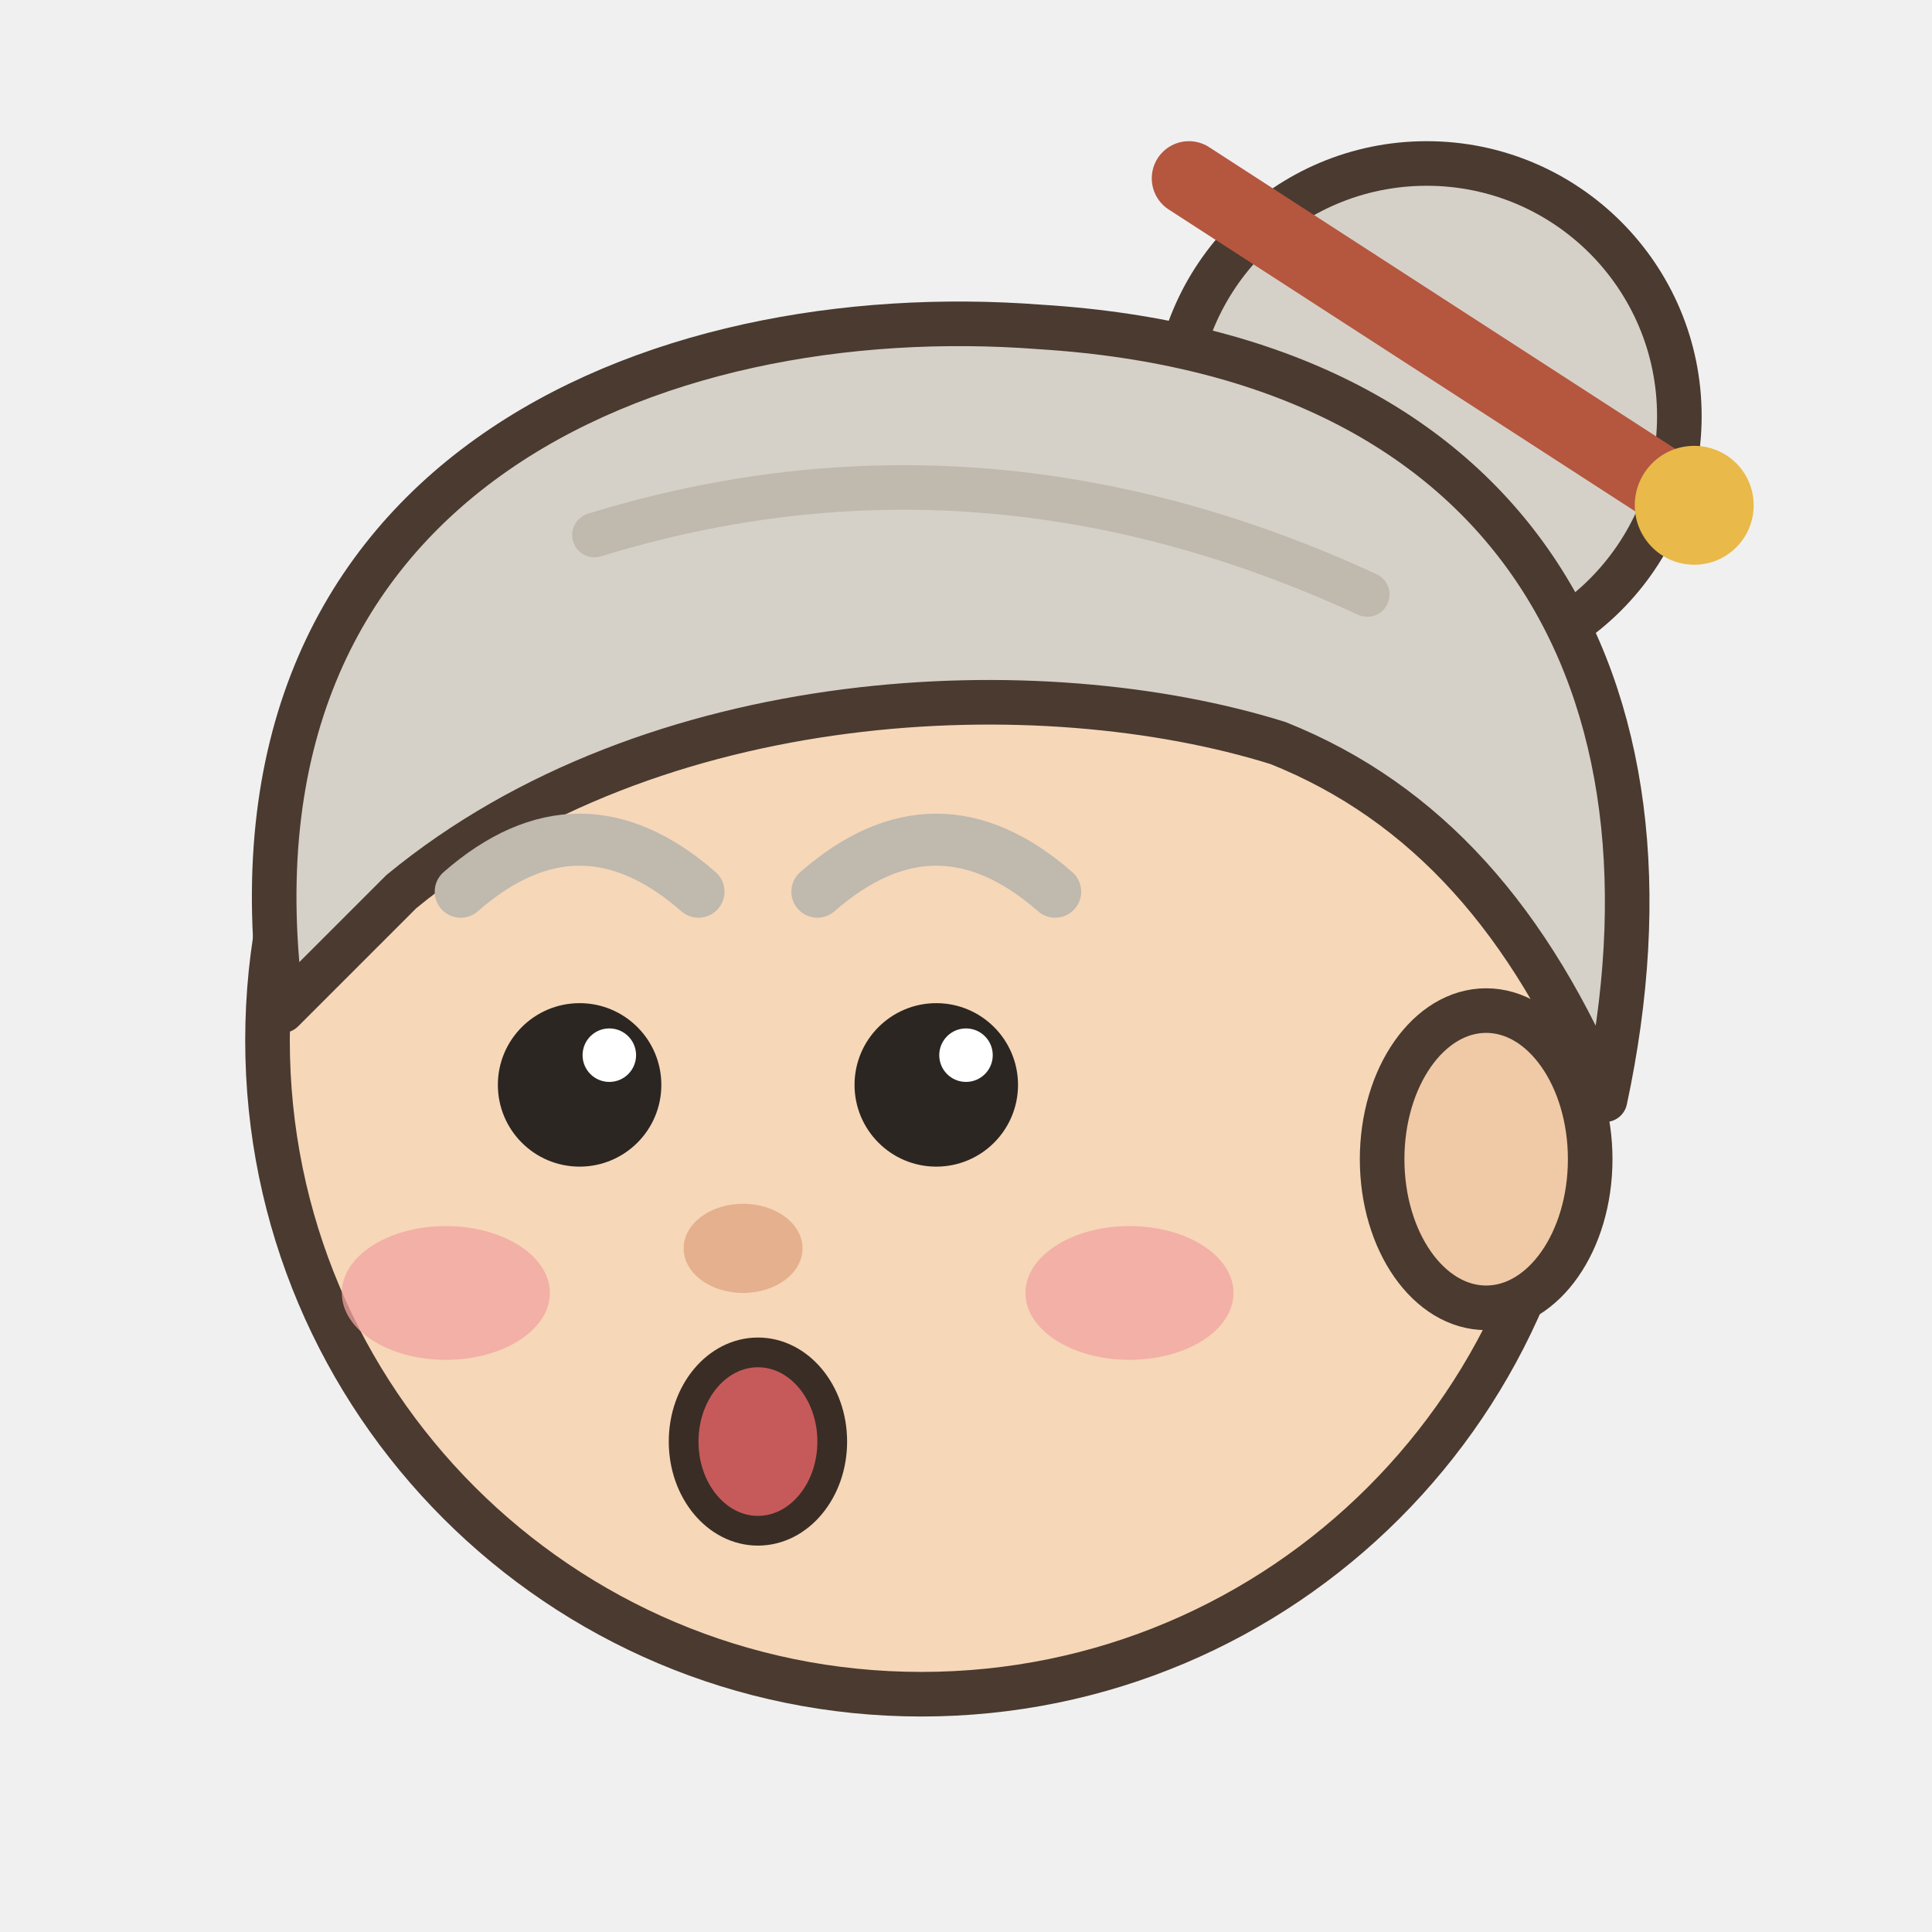
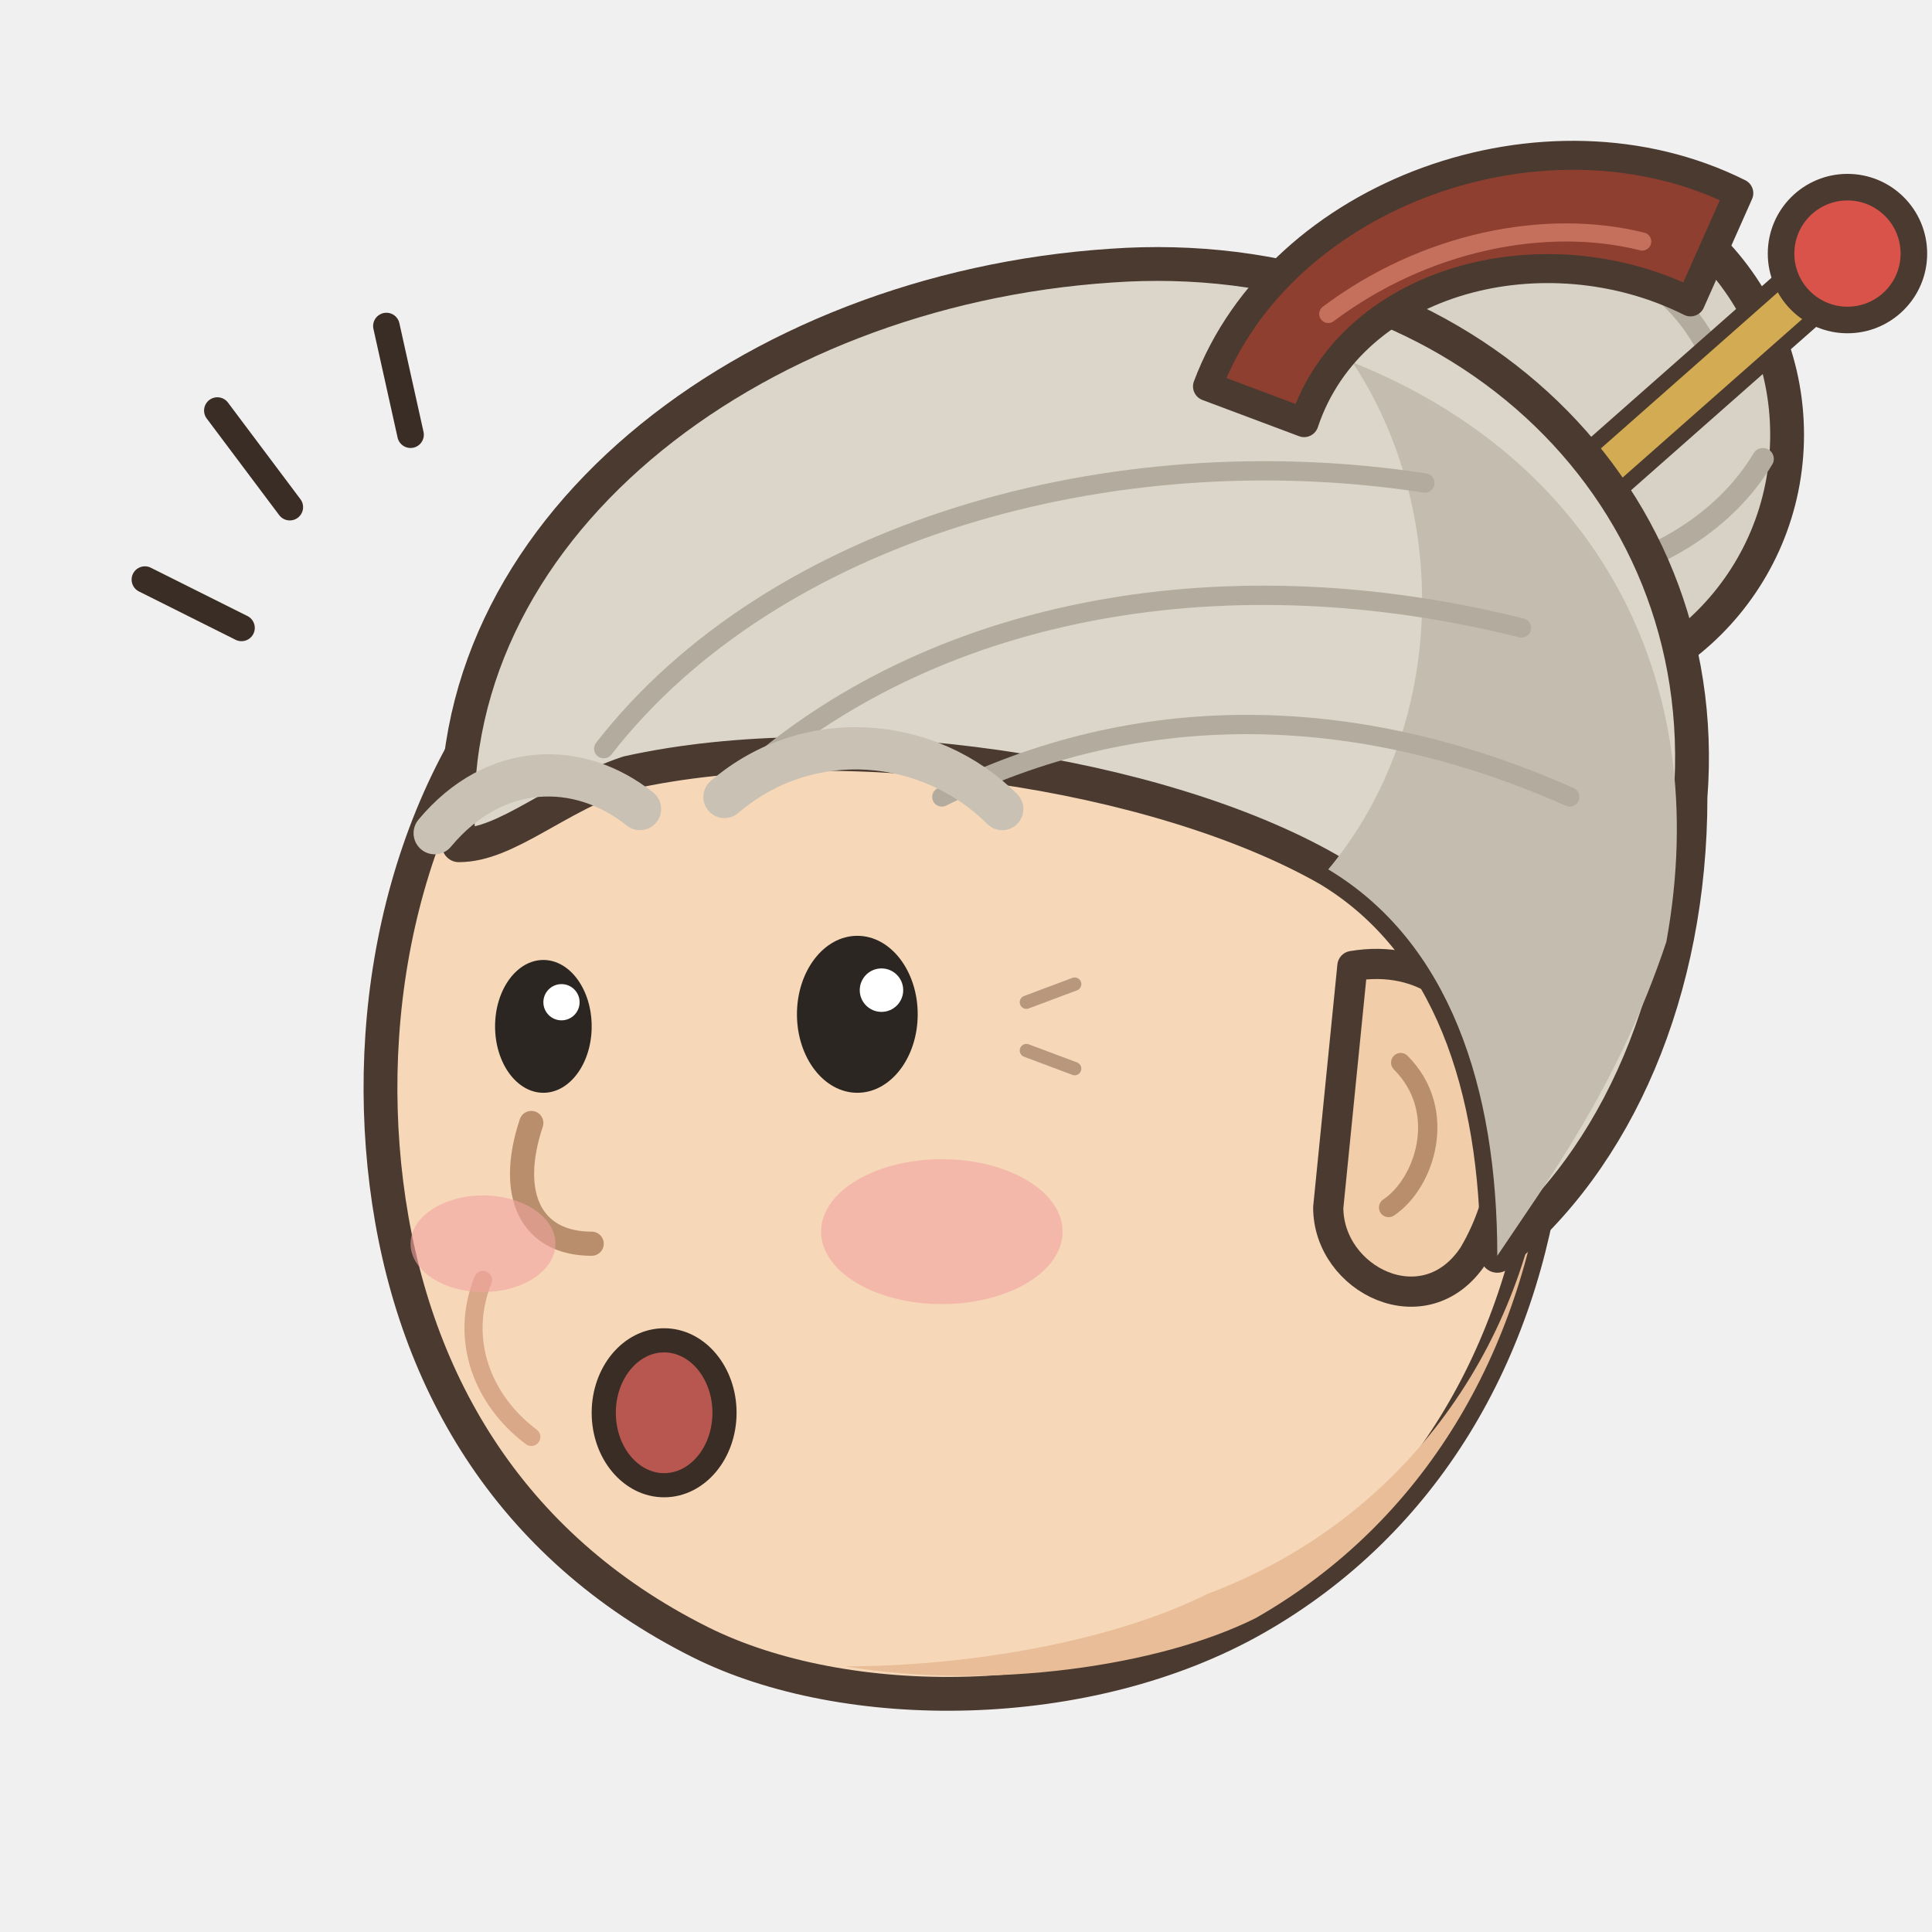
- <svg xmlns="http://www.w3.org/2000/svg" viewBox="0 0 130 130">
-   <g stroke="#4a3a30" stroke-width="3" stroke-linejoin="round">
-     <circle cx="96" cy="28" r="17" fill="#d6d1c8" />
-     <circle cx="62" cy="70" r="44" fill="#f6d7b8" />
-     <ellipse cx="100" cy="78" rx="7" ry="10" fill="#f0c9a6" />
-     <path d="M19 68C14 32 44 20 70 22C102 24 114 46 108 74C103 62 96 54 86 50C70 45 44 46 27 60Z" fill="#d6d1c8" />
+ <svg xmlns="http://www.w3.org/2000/svg" viewBox="0 0 160 160">
+   <g stroke="#4a3a30" stroke-width="2.8" stroke-linejoin="round">
+     <circle cx="126" cy="36" r="22" fill="#d8d2c6" />
  </g>
-   <path d="M40 36Q66 28 92 40" fill="none" stroke="#bfb9ae" stroke-width="3" stroke-linecap="round" />
-   <path d="M80 12L114 34" stroke="#b5563f" stroke-width="5" stroke-linecap="round" />
-   <circle cx="114" cy="34" r="4" fill="#e9b949" />
-   <path d="M31 60Q39 53 47 60M55 60Q63 53 71 60" fill="none" stroke="#bfb9ae" stroke-width="3.5" stroke-linecap="round" />
+   <path d="M110 30C116 18 136 16 142 30M112 44C124 52 140 48 146 38" fill="none" stroke="#b3ab9d" stroke-width="1.8" stroke-linecap="round" />
+   <path d="M118 52L152 22" stroke="#4a3a30" stroke-width="5.5" stroke-linecap="round" />
+   <path d="M118 52L152 22" stroke="#d2ab52" stroke-width="3" stroke-linecap="round" />
+   <circle cx="153" cy="21" r="5.5" fill="#d9534a" stroke="#4a3a30" stroke-width="2.2" />
+   <path d="M46 52C34 64 30 82 32 98C34 114 42 128 58 136C70 142 90 142 104 134C118 126 126 112 128 96C130 78 124 60 110 50Z" fill="#f6d7b8" stroke="#4a3a30" stroke-width="2.8" stroke-linejoin="round" />
+   <path d="M104 134C118 126 126 112 128 96C126 112 116 126 100 132C92 136 80 138 70 138C82 140 96 138 104 134Z" fill="#e8bd98" />
+   <path d="M112 80C124 78 128 94 122 104C118 110 110 106 110 100Z" fill="#f1cda9" stroke="#4a3a30" stroke-width="2.5" stroke-linejoin="round" />
+   <path d="M116 88C120 92 118 98 115 100" fill="none" stroke="#b98e6c" stroke-width="1.6" stroke-linecap="round" />
+   <path d="M38 70C36 44 62 24 92 22C120 20 142 40 140 66C140 82 134 96 124 104C124 90 120 78 110 72C96 64 70 60 52 64C46 66 42 70 38 70Z" fill="#dcd6ca" stroke="#4a3a30" stroke-width="2.8" stroke-linejoin="round" />
+   <path d="M112 30C132 38 142 56 138 78C134 90 128 98 124 104C124 90 120 78 110 72C120 60 120 42 112 30Z" fill="#c4bcae" />
+   <g fill="none" stroke="#b3ab9d" stroke-width="1.6" stroke-linecap="round">
+     <path d="M50 62C64 44 92 36 118 40" />
+     <path d="M62 64C78 50 102 46 126 52" />
+     <path d="M78 66C94 58 112 58 130 66" />
+   </g>
+   <path d="M100 32C106 16 128 8 144 16L140 25C128 19 112 23 108 35Z" fill="#8f3f30" stroke="#4a3a30" stroke-width="2.4" stroke-linejoin="round" />
+   <path d="M110 26C118 20 128 18 136 20" fill="none" stroke="#c4705c" stroke-width="1.5" stroke-linecap="round" />
+   <g fill="none" stroke-linecap="round">
+     <path d="M36 69C41 63 48 63 53 67M60 66C67 60 77 61 83 67" stroke="#c9c1b3" stroke-width="3.5" />
+     <path d="M20 52l-8-4M24 42l-6-8M34 36l-2-9" stroke="#3a2d25" stroke-width="2.2" />
+     <path d="M85 83l4-1.5M85 87l4 1.5" stroke="#b8977d" stroke-width="1.1" />
+     <path d="M44 93C42 99 44 103 49 103" stroke="#b98e6c" stroke-width="2" />
+     <path d="M40 106C38 111 40 116 44 119" stroke="#d9a888" stroke-width="1.5" />
+   </g>
+   <g fill="#f2a3a0" opacity=".6">
+     <ellipse cx="40" cy="103" rx="6" ry="4" />
+     <ellipse cx="78" cy="102" rx="10" ry="6" />
+   </g>
  <g fill="#2b2622">
-     <circle cx="39" cy="73" r="5.5" />
-     <circle cx="63" cy="73" r="5.5" />
+     <ellipse cx="45" cy="85" rx="4" ry="5.5" />
+     <ellipse cx="71" cy="84" rx="5" ry="6.5" />
  </g>
  <g fill="#fff">
-     <circle cx="41" cy="71" r="1.8" />
-     <circle cx="65" cy="71" r="1.8" />
+     <circle cx="46.5" cy="83" r="1.5" />
+     <circle cx="73" cy="82" r="1.8" />
  </g>
-   <ellipse cx="50" cy="84" rx="4" ry="3" fill="#e5b08e" />
-   <ellipse cx="51" cy="97" rx="5" ry="6" fill="#c65a5a" stroke="#3a2d25" stroke-width="2" />
-   <g fill="#f2a3a0" opacity=".75">
-     <ellipse cx="30" cy="87" rx="7" ry="4.5" />
-     <ellipse cx="76" cy="87" rx="7" ry="4.5" />
-   </g>
+   <ellipse cx="55" cy="117" rx="5" ry="6" fill="#b8574f" stroke="#3a2d25" stroke-width="2" />
</svg>
